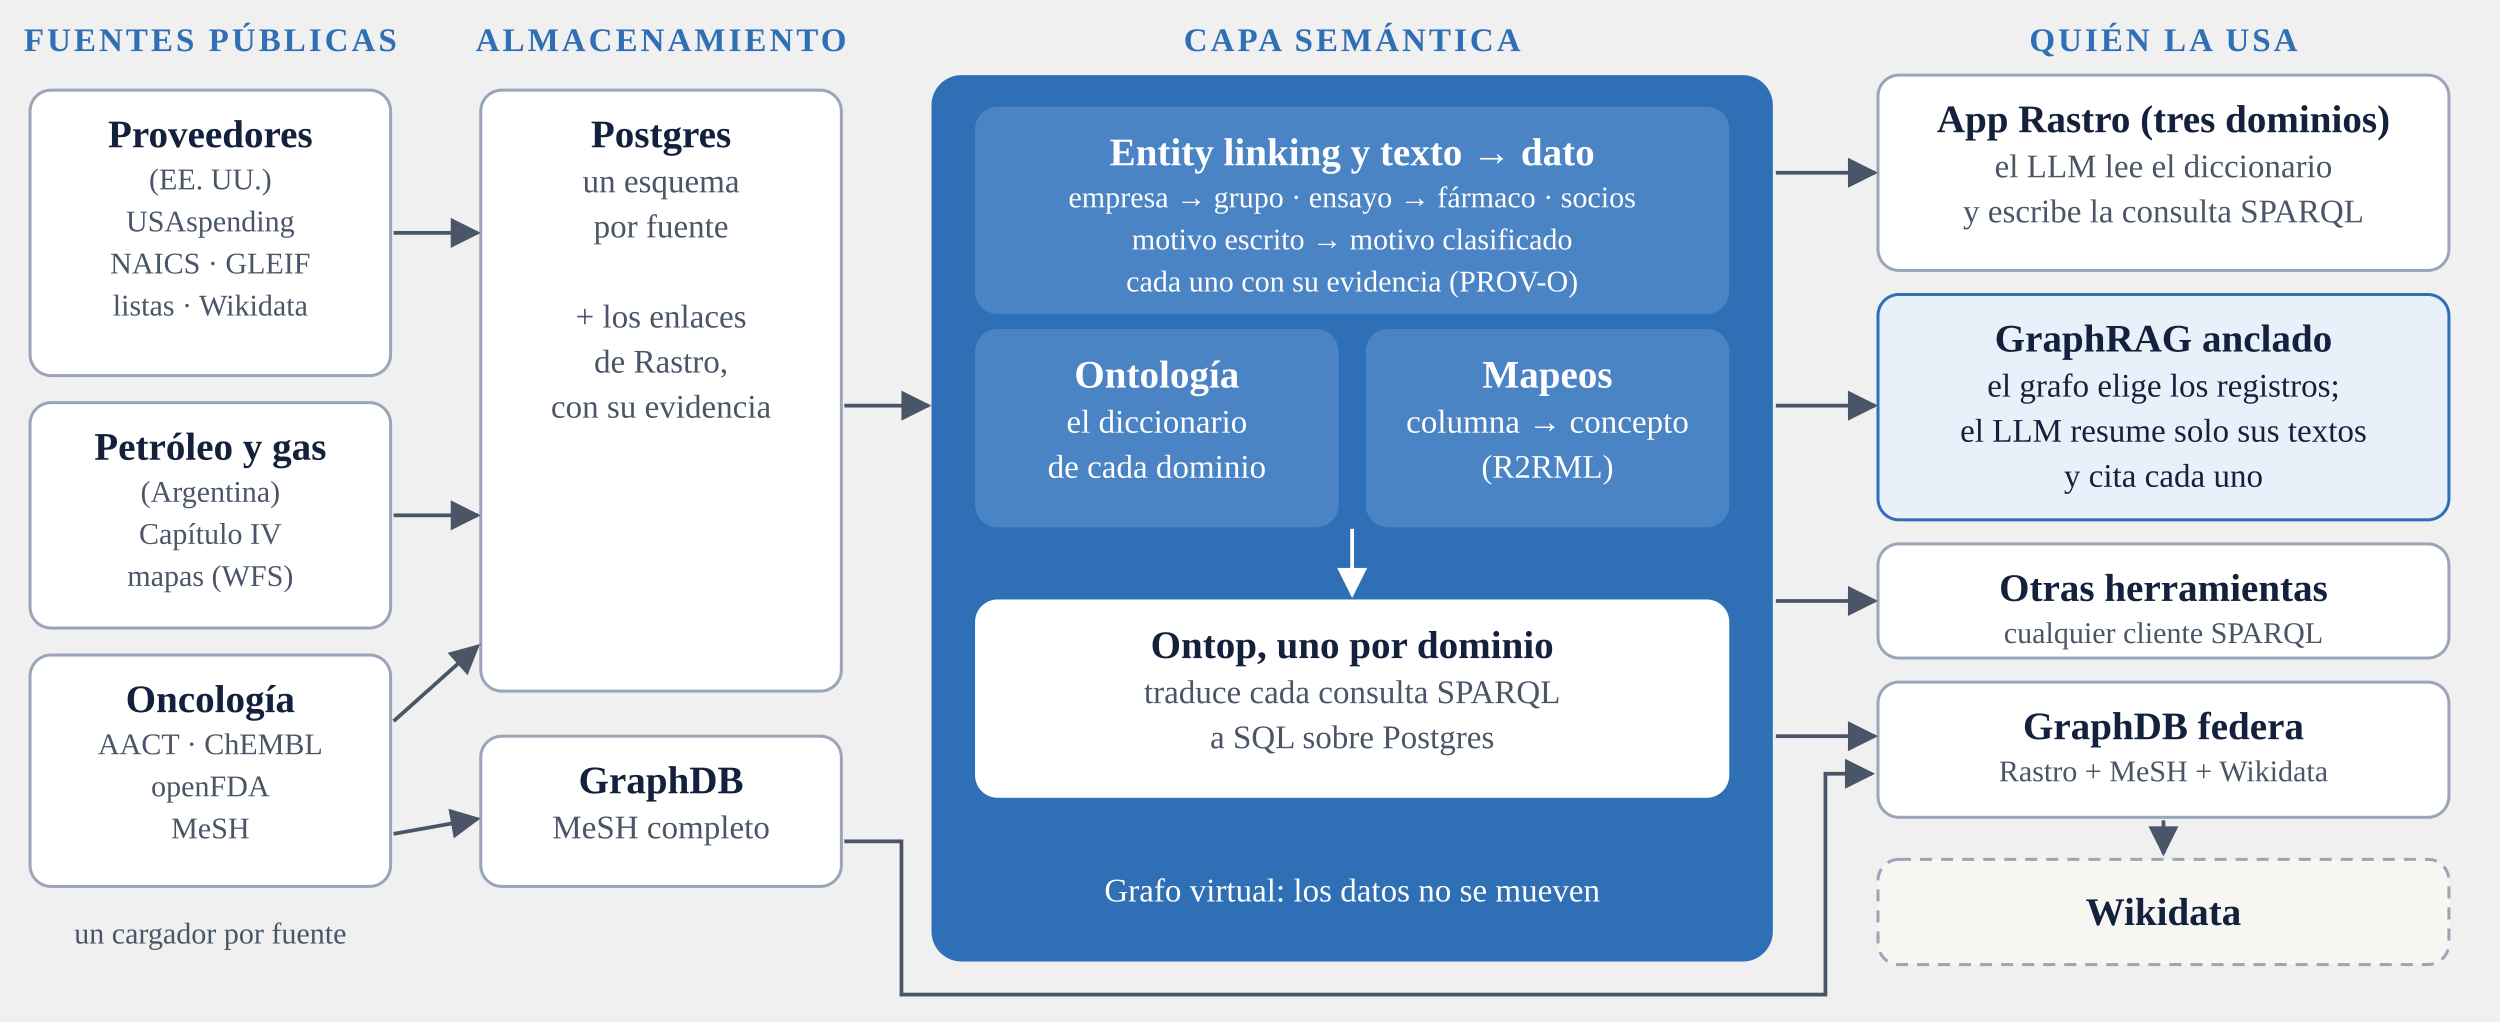
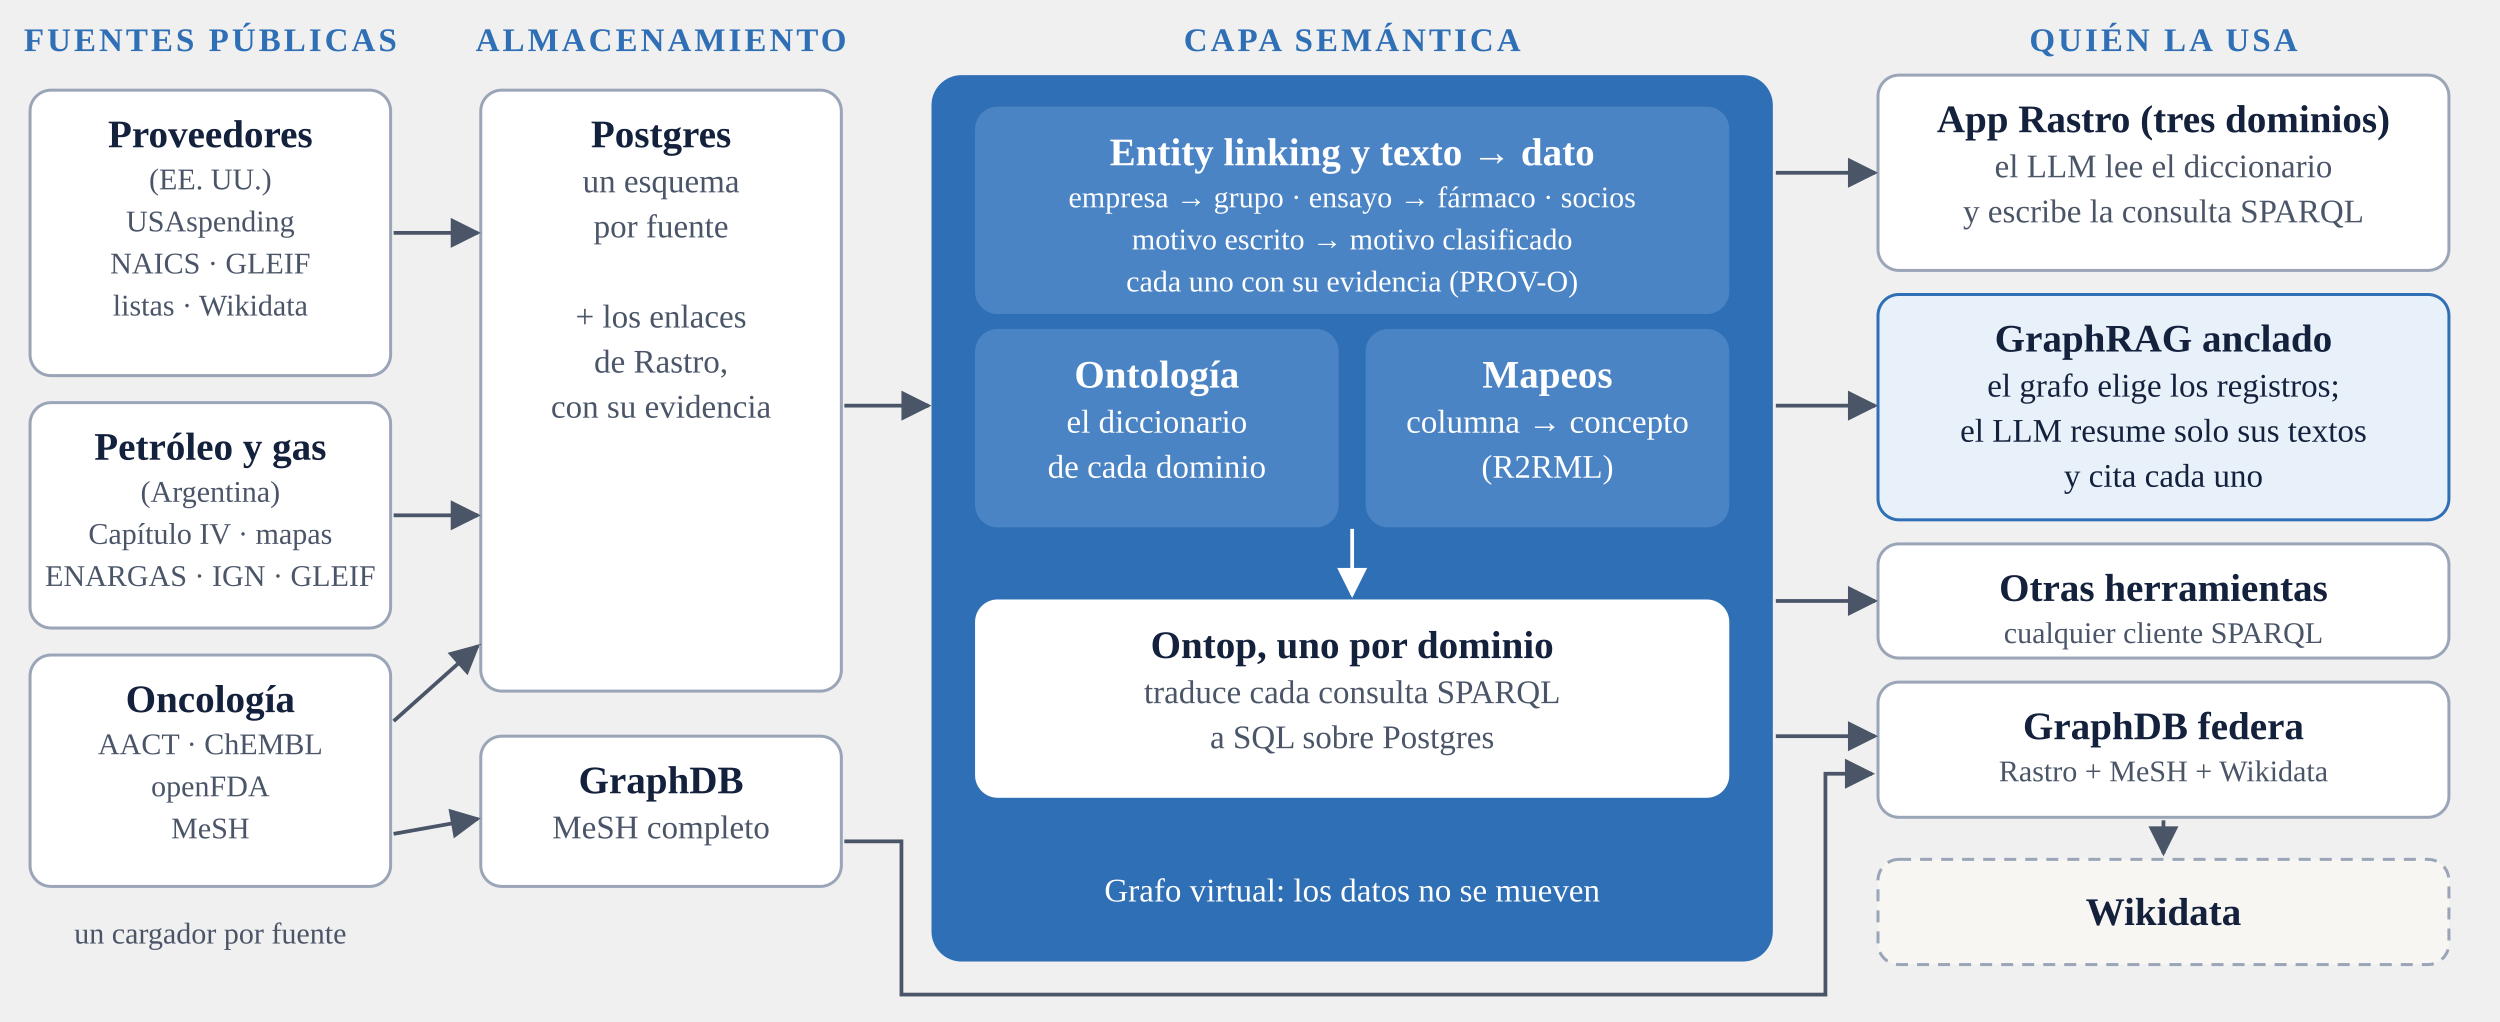
<svg xmlns="http://www.w3.org/2000/svg" viewBox="0 0 1664 680" width="1664" height="680" font-family="'Times New Roman', Times, serif">
  <defs>
    <marker id="arrow" viewBox="0 0 10 10" refX="9" refY="5" markerWidth="8" markerHeight="8" orient="auto-start-reverse">
      <path d="M0,0 L10,5 L0,10 z" fill="#4A5568" />
    </marker>
    <marker id="sub" viewBox="0 0 12 12" refX="11" refY="6" markerWidth="12" markerHeight="12" orient="auto">
      <path d="M0,0 L12,6 L0,12 z" fill="#FFFFFF" stroke="#4A5568" stroke-width="1.5" />
    </marker>
    <marker id="white" viewBox="0 0 10 10" refX="9" refY="5" markerWidth="8" markerHeight="8" orient="auto">
      <path d="M0,0 L10,5 L0,10 z" fill="#FFFFFF" />
    </marker>
  </defs>
  <text x="140" y="34" text-anchor="middle" font-size="22" font-weight="700" letter-spacing="2" fill="#2F6FB5">FUENTES PÚBLICAS</text>
  <text x="440" y="34" text-anchor="middle" font-size="22" font-weight="700" letter-spacing="2" fill="#2F6FB5">ALMACENAMIENTO</text>
  <text x="900" y="34" text-anchor="middle" font-size="22" font-weight="700" letter-spacing="2" fill="#2F6FB5">CAPA SEMÁNTICA</text>
  <text x="1440" y="34" text-anchor="middle" font-size="22" font-weight="700" letter-spacing="2" fill="#2F6FB5">QUIÉN LA USA</text>
  <rect x="20" y="60" width="240" height="190" rx="14" fill="#FFFFFF" stroke="#9AA5B8" stroke-width="2" />
  <text x="140.0" y="98" text-anchor="middle" font-size="26" font-weight="700" fill="#14213D">Proveedores</text>
  <text x="140.0" y="126" text-anchor="middle" font-size="20" fill="#4A5568">(EE. UU.)</text>
  <text x="140.0" y="154" text-anchor="middle" font-size="20" fill="#4A5568">USAspending</text>
  <text x="140.0" y="182" text-anchor="middle" font-size="20" fill="#4A5568">NAICS · GLEIF</text>
  <text x="140.0" y="210" text-anchor="middle" font-size="20" fill="#4A5568">listas · Wikidata</text>
  <rect x="20" y="268" width="240" height="150" rx="14" fill="#FFFFFF" stroke="#9AA5B8" stroke-width="2" />
  <text x="140.0" y="306" text-anchor="middle" font-size="26" font-weight="700" fill="#14213D">Petróleo y gas</text>
  <text x="140.0" y="334" text-anchor="middle" font-size="20" fill="#4A5568">(Argentina)</text>
-   <text x="140.0" y="362" text-anchor="middle" font-size="20" fill="#4A5568">Capítulo IV</text>
-   <text x="140.0" y="390" text-anchor="middle" font-size="20" fill="#4A5568">mapas (WFS)</text>
+   <text x="140.0" y="362" text-anchor="middle" font-size="20" fill="#4A5568">Capítulo IV · mapas</text>
+   <text x="140.0" y="390" text-anchor="middle" font-size="20" fill="#4A5568">ENARGAS · IGN · GLEIF</text>
  <rect x="20" y="436" width="240" height="154" rx="14" fill="#FFFFFF" stroke="#9AA5B8" stroke-width="2" />
  <text x="140.0" y="474" text-anchor="middle" font-size="26" font-weight="700" fill="#14213D">Oncología</text>
  <text x="140.0" y="502" text-anchor="middle" font-size="20" fill="#4A5568">AACT · ChEMBL</text>
  <text x="140.0" y="530" text-anchor="middle" font-size="20" fill="#4A5568">openFDA</text>
  <text x="140.0" y="558" text-anchor="middle" font-size="20" fill="#4A5568">MeSH</text>
  <rect x="320" y="60" width="240" height="400" rx="14" fill="#FFFFFF" stroke="#9AA5B8" stroke-width="2" />
  <text x="440.0" y="98" text-anchor="middle" font-size="26" font-weight="700" fill="#14213D">Postgres</text>
  <text x="440.0" y="128" text-anchor="middle" font-size="22" fill="#4A5568">un esquema</text>
  <text x="440.0" y="158" text-anchor="middle" font-size="22" fill="#4A5568">por fuente</text>
  <text x="440.0" y="188" text-anchor="middle" font-size="22" fill="#4A5568" />
  <text x="440.0" y="218" text-anchor="middle" font-size="22" fill="#4A5568">+ los enlaces</text>
  <text x="440.0" y="248" text-anchor="middle" font-size="22" fill="#4A5568">de Rastro,</text>
  <text x="440.0" y="278" text-anchor="middle" font-size="22" fill="#4A5568">con su evidencia</text>
  <rect x="320" y="490" width="240" height="100" rx="14" fill="#FFFFFF" stroke="#9AA5B8" stroke-width="2" />
  <text x="440.0" y="528" text-anchor="middle" font-size="26" font-weight="700" fill="#14213D">GraphDB</text>
  <text x="440.0" y="558" text-anchor="middle" font-size="22" fill="#4A5568">MeSH completo</text>
  <line x1="262" y1="155" x2="318" y2="155" stroke="#4A5568" stroke-width="2.5" marker-end="url(#arrow)" />
  <line x1="262" y1="343" x2="318" y2="343" stroke="#4A5568" stroke-width="2.5" marker-end="url(#arrow)" />
  <line x1="262" y1="480" x2="318" y2="430" stroke="#4A5568" stroke-width="2.5" marker-end="url(#arrow)" />
  <line x1="262" y1="555" x2="318" y2="545" stroke="#4A5568" stroke-width="2.5" marker-end="url(#arrow)" />
  <text x="140" y="628" text-anchor="middle" font-size="20" fill="#4A5568">un cargador por fuente</text>
  <rect x="620" y="50" width="560" height="590" rx="20" fill="#2F6FB5" />
  <rect x="650" y="72" width="500" height="136" rx="14" fill="#4A84C4" stroke="#4A84C4" stroke-width="2" />
  <text x="900.0" y="110" text-anchor="middle" font-size="26" font-weight="700" fill="#FFFFFF">Entity linking y texto → dato</text>
  <text x="900.0" y="138" text-anchor="middle" font-size="20" fill="#FFFFFF">empresa → grupo · ensayo → fármaco · socios</text>
  <text x="900.0" y="166" text-anchor="middle" font-size="20" fill="#FFFFFF">motivo escrito → motivo clasificado</text>
  <text x="900.0" y="194" text-anchor="middle" font-size="20" fill="#FFFFFF">cada uno con su evidencia (PROV-O)</text>
  <rect x="650" y="220" width="240" height="130" rx="14" fill="#4A84C4" stroke="#4A84C4" stroke-width="2" />
  <text x="770.0" y="258" text-anchor="middle" font-size="26" font-weight="700" fill="#FFFFFF">Ontología</text>
  <text x="770.0" y="288" text-anchor="middle" font-size="22" fill="#FFFFFF">el diccionario</text>
  <text x="770.0" y="318" text-anchor="middle" font-size="22" fill="#FFFFFF">de cada dominio</text>
  <rect x="910" y="220" width="240" height="130" rx="14" fill="#4A84C4" stroke="#4A84C4" stroke-width="2" />
  <text x="1030.0" y="258" text-anchor="middle" font-size="26" font-weight="700" fill="#FFFFFF">Mapeos</text>
  <text x="1030.0" y="288" text-anchor="middle" font-size="22" fill="#FFFFFF">columna → concepto</text>
  <text x="1030.0" y="318" text-anchor="middle" font-size="22" fill="#FFFFFF">(R2RML)</text>
  <rect x="650" y="400" width="500" height="130" rx="14" fill="#FFFFFF" stroke="#FFFFFF" stroke-width="2" />
  <text x="900.0" y="438" text-anchor="middle" font-size="26" font-weight="700" fill="#14213D">Ontop, uno por dominio</text>
  <text x="900.0" y="468" text-anchor="middle" font-size="22" fill="#4A5568">traduce cada consulta SPARQL</text>
  <text x="900.0" y="498" text-anchor="middle" font-size="22" fill="#4A5568">a SQL sobre Postgres</text>
  <text x="900" y="600" text-anchor="middle" font-size="22" fill="#FFFFFF">Grafo virtual: los datos no se mueven</text>
  <line x1="562" y1="270" x2="618" y2="270" stroke="#4A5568" stroke-width="2.5" marker-end="url(#arrow)" />
  <line x1="900" y1="352" x2="900" y2="396" stroke="#FFFFFF" stroke-width="2.5" marker-end="url(#white)" />
  <rect x="1250" y="50" width="380" height="130" rx="14" fill="#FFFFFF" stroke="#9AA5B8" stroke-width="2" />
  <text x="1440.0" y="88" text-anchor="middle" font-size="26" font-weight="700" fill="#14213D">App Rastro (tres dominios)</text>
  <text x="1440.0" y="118" text-anchor="middle" font-size="22" fill="#4A5568">el LLM lee el diccionario</text>
  <text x="1440.0" y="148" text-anchor="middle" font-size="22" fill="#4A5568">y escribe la consulta SPARQL</text>
  <rect x="1250" y="196" width="380" height="150" rx="14" fill="#E8F0FA" stroke="#2F6FB5" stroke-width="2" />
  <text x="1440.0" y="234" text-anchor="middle" font-size="26" font-weight="700" fill="#14213D">GraphRAG anclado</text>
  <text x="1440.0" y="264" text-anchor="middle" font-size="22" fill="#14213D">el grafo elige los registros;</text>
  <text x="1440.0" y="294" text-anchor="middle" font-size="22" fill="#14213D">el LLM resume solo sus textos</text>
  <text x="1440.0" y="324" text-anchor="middle" font-size="22" fill="#14213D">y cita cada uno</text>
  <rect x="1250" y="362" width="380" height="76" rx="14" fill="#FFFFFF" stroke="#9AA5B8" stroke-width="2" />
  <text x="1440.0" y="400" text-anchor="middle" font-size="26" font-weight="700" fill="#14213D">Otras herramientas</text>
  <text x="1440.0" y="428" text-anchor="middle" font-size="20" fill="#4A5568">cualquier cliente SPARQL</text>
  <rect x="1250" y="454" width="380" height="90" rx="14" fill="#FFFFFF" stroke="#9AA5B8" stroke-width="2" />
  <text x="1440.0" y="492" text-anchor="middle" font-size="26" font-weight="700" fill="#14213D">GraphDB federa</text>
  <text x="1440.0" y="520" text-anchor="middle" font-size="20" fill="#4A5568">Rastro + MeSH + Wikidata</text>
  <rect x="1250" y="572" width="380" height="70" rx="14" fill="#F7F6F2" stroke="#9AA5B8" stroke-width="2" stroke-dasharray="8,6" />
  <text x="1440.0" y="615.667" text-anchor="middle" font-size="26" font-weight="700" fill="#14213D">Wikidata</text>
  <line x1="1182" y1="115" x2="1248" y2="115" stroke="#4A5568" stroke-width="2.5" marker-end="url(#arrow)" />
  <line x1="1182" y1="270" x2="1248" y2="270" stroke="#4A5568" stroke-width="2.5" marker-end="url(#arrow)" />
  <line x1="1182" y1="400" x2="1248" y2="400" stroke="#4A5568" stroke-width="2.5" marker-end="url(#arrow)" />
  <line x1="1182" y1="490" x2="1248" y2="490" stroke="#4A5568" stroke-width="2.5" marker-end="url(#arrow)" />
  <line x1="1440" y1="546" x2="1440" y2="568" stroke="#4A5568" stroke-width="2.5" marker-end="url(#arrow)" />
  <polyline points="562,560 600,560 600,662 1215,662 1215,515 1246,515" fill="none" stroke="#4A5568" stroke-width="2.5" marker-end="url(#arrow)" />
</svg>
